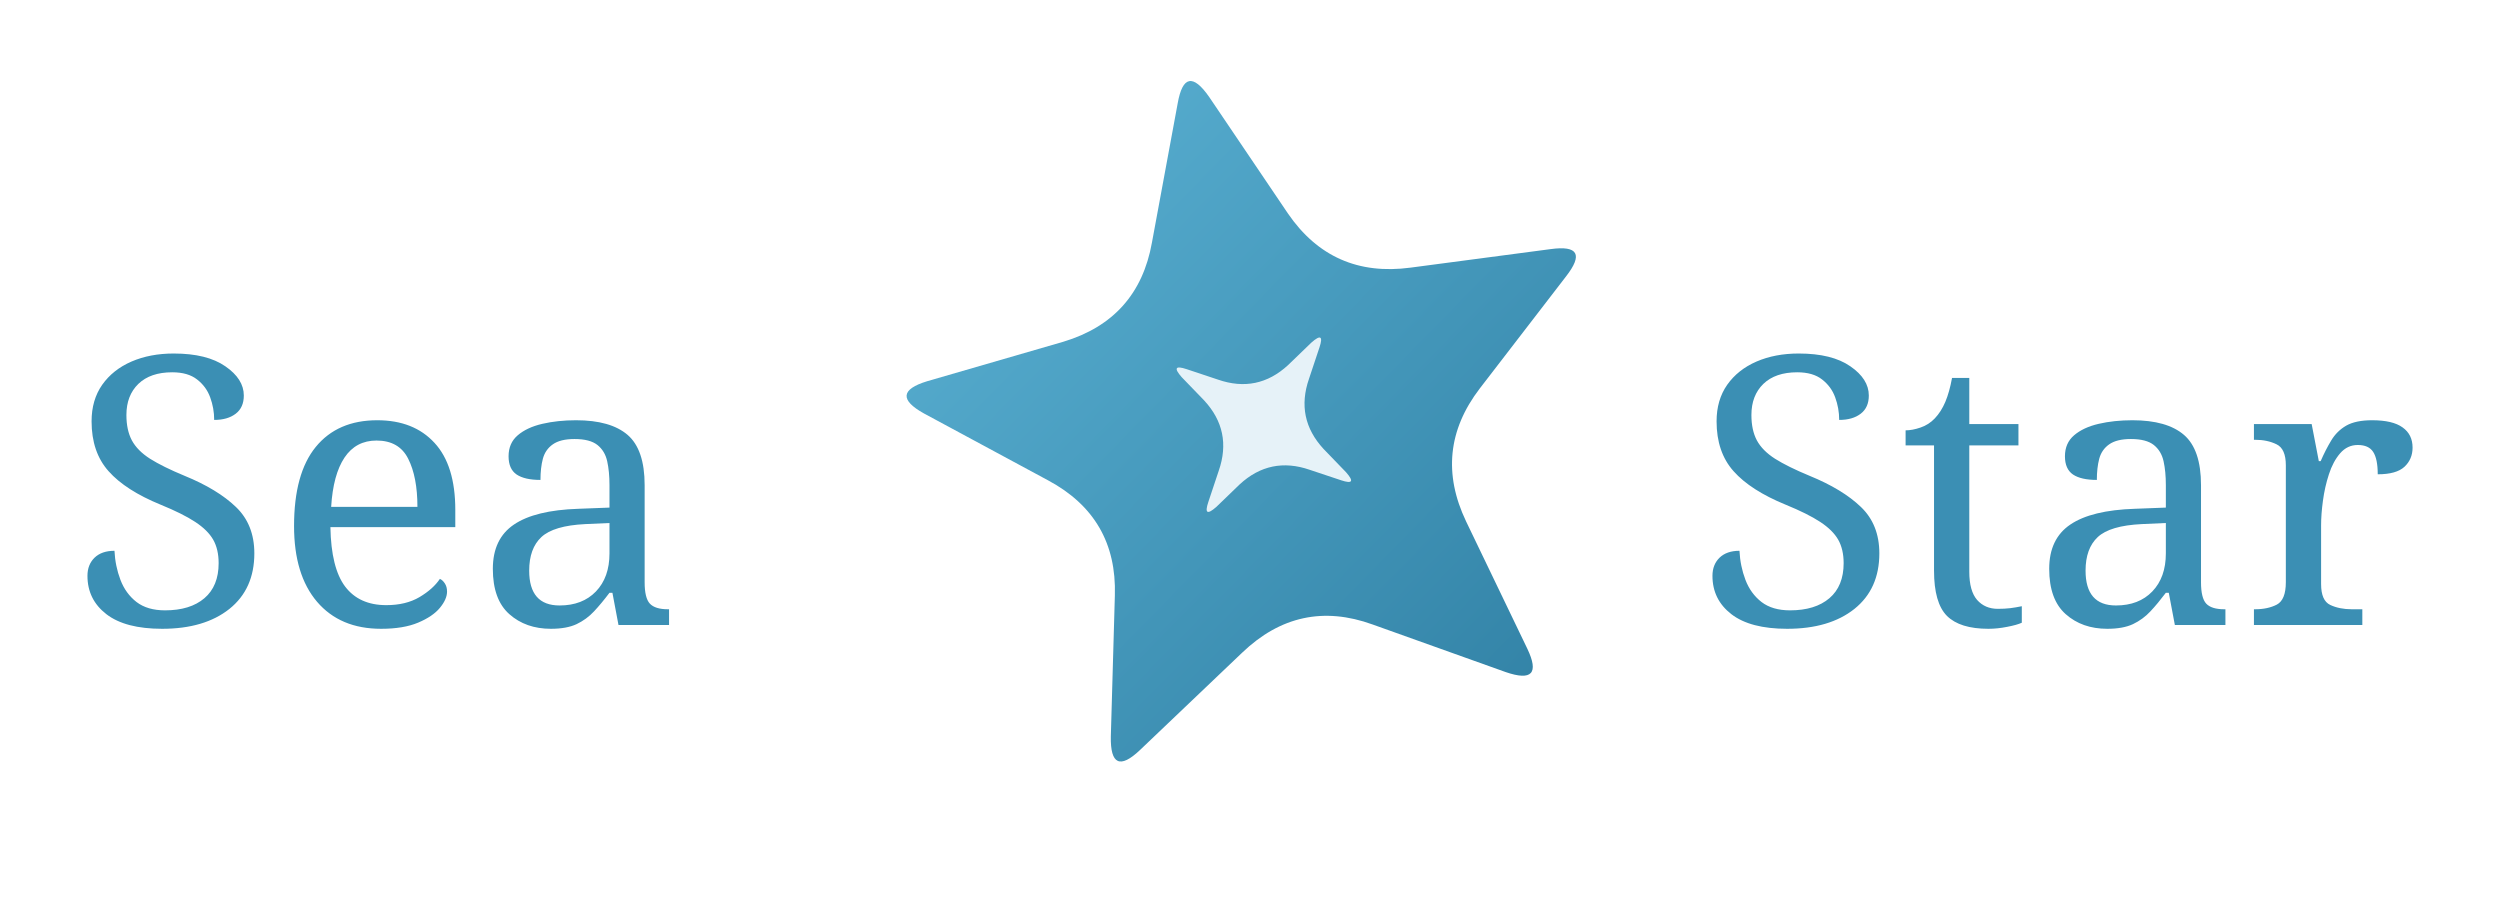
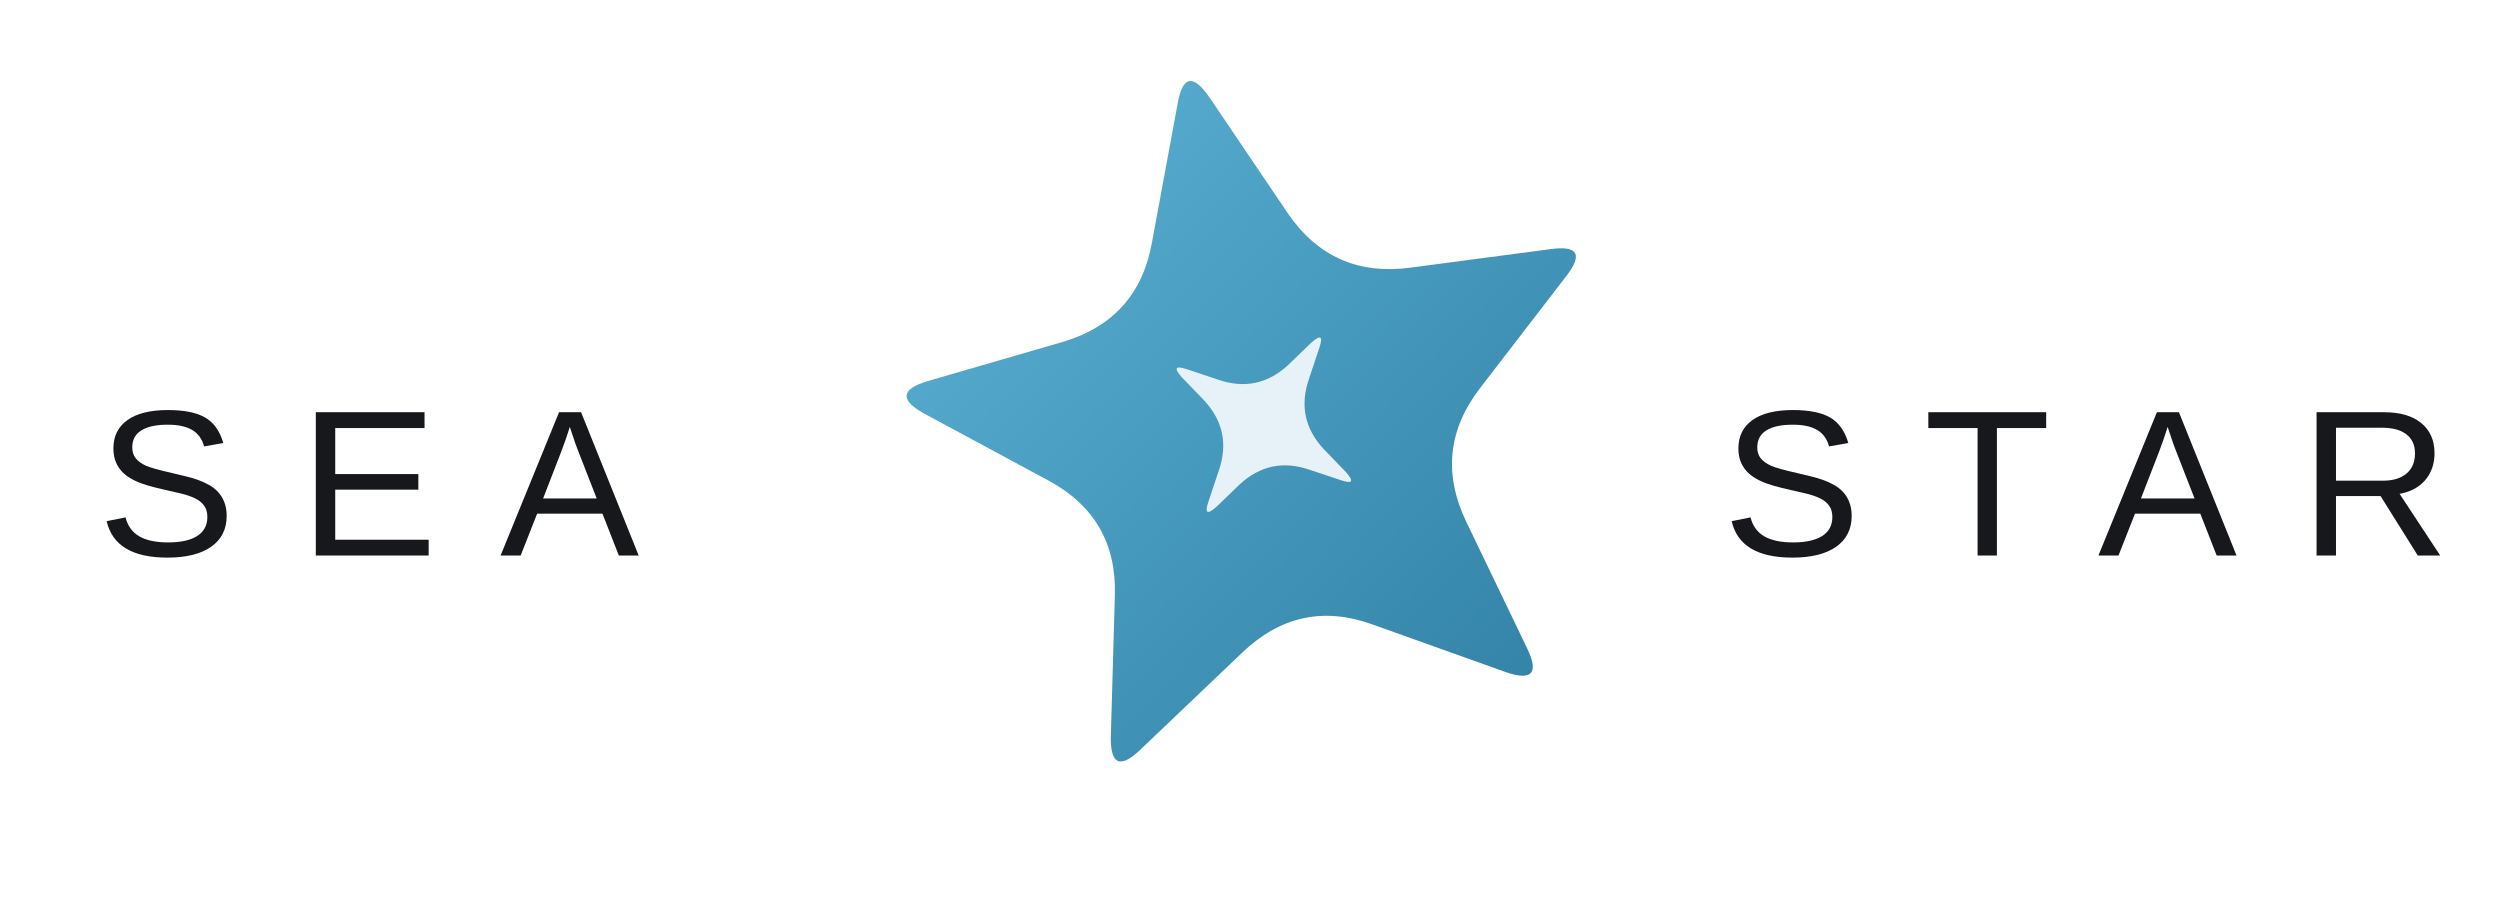
<svg xmlns="http://www.w3.org/2000/svg" viewBox="0 0 360 130" role="img" aria-label="Sea Star">
  <defs>
    <linearGradient id="sea" x1="0" y1="0" x2="1" y2="1">
      <stop offset="0" stop-color="#5db4d6" />
      <stop offset="1" stop-color="#2f7fa3" />
    </linearGradient>
  </defs>
  <g transform="translate(124,2) scale(1.16)">
    <path d="M 39.3 11.1 Q 40.2 6.0 43.2 10.3 L 53.0 24.8 Q 58.5 32.8 68.2 31.5 L 85.6 29.2 Q 90.7 28.5 87.5 32.6 L 76.8 46.5 Q 70.9 54.2 75.1 63.0 L 82.7 78.8 Q 84.9 83.4 80.0 81.7 L 63.5 75.8 Q 54.4 72.5 47.3 79.3 L 34.6 91.4 Q 30.9 94.9 31.0 89.7 L 31.5 72.2 Q 31.8 62.5 23.2 57.9 L 7.8 49.6 Q 3.3 47.1 8.2 45.6 L 25.1 40.7 Q 34.4 37.9 36.1 28.4 Z" fill="url(#sea)" />
    <path d="M 55.9 40.8 Q 57.6 39.3 56.9 41.4 L 55.6 45.3 Q 53.9 50.2 57.4 54.0 L 60.2 56.9 Q 61.7 58.6 59.6 57.9 L 55.7 56.6 Q 50.8 54.9 47.0 58.4 L 44.1 61.2 Q 42.4 62.7 43.1 60.6 L 44.4 56.7 Q 46.1 51.8 42.6 48.0 L 39.8 45.1 Q 38.3 43.4 40.4 44.1 L 44.3 45.4 Q 49.2 47.1 53.0 43.6 Z" fill="#eef7fb" opacity="0.95" />
  </g>
-   <text x="10" y="90" font-family="Cormorant Garamond, Georgia, serif" font-size="54" fill="#3b8fb4">Sea</text>
-   <text x="244" y="90" font-family="Cormorant Garamond, Georgia, serif" font-size="54" fill="#3b8fb4">Star</text>
+   <text x="14" y="80" font-family="Geist, Arial, sans-serif" font-size="30" font-weight="500" letter-spacing="9" fill="#16181b">SEA</text>
+   <text x="248" y="80" font-family="Geist, Arial, sans-serif" font-size="30" font-weight="500" letter-spacing="9" fill="#16181b">STAR</text>
</svg>
